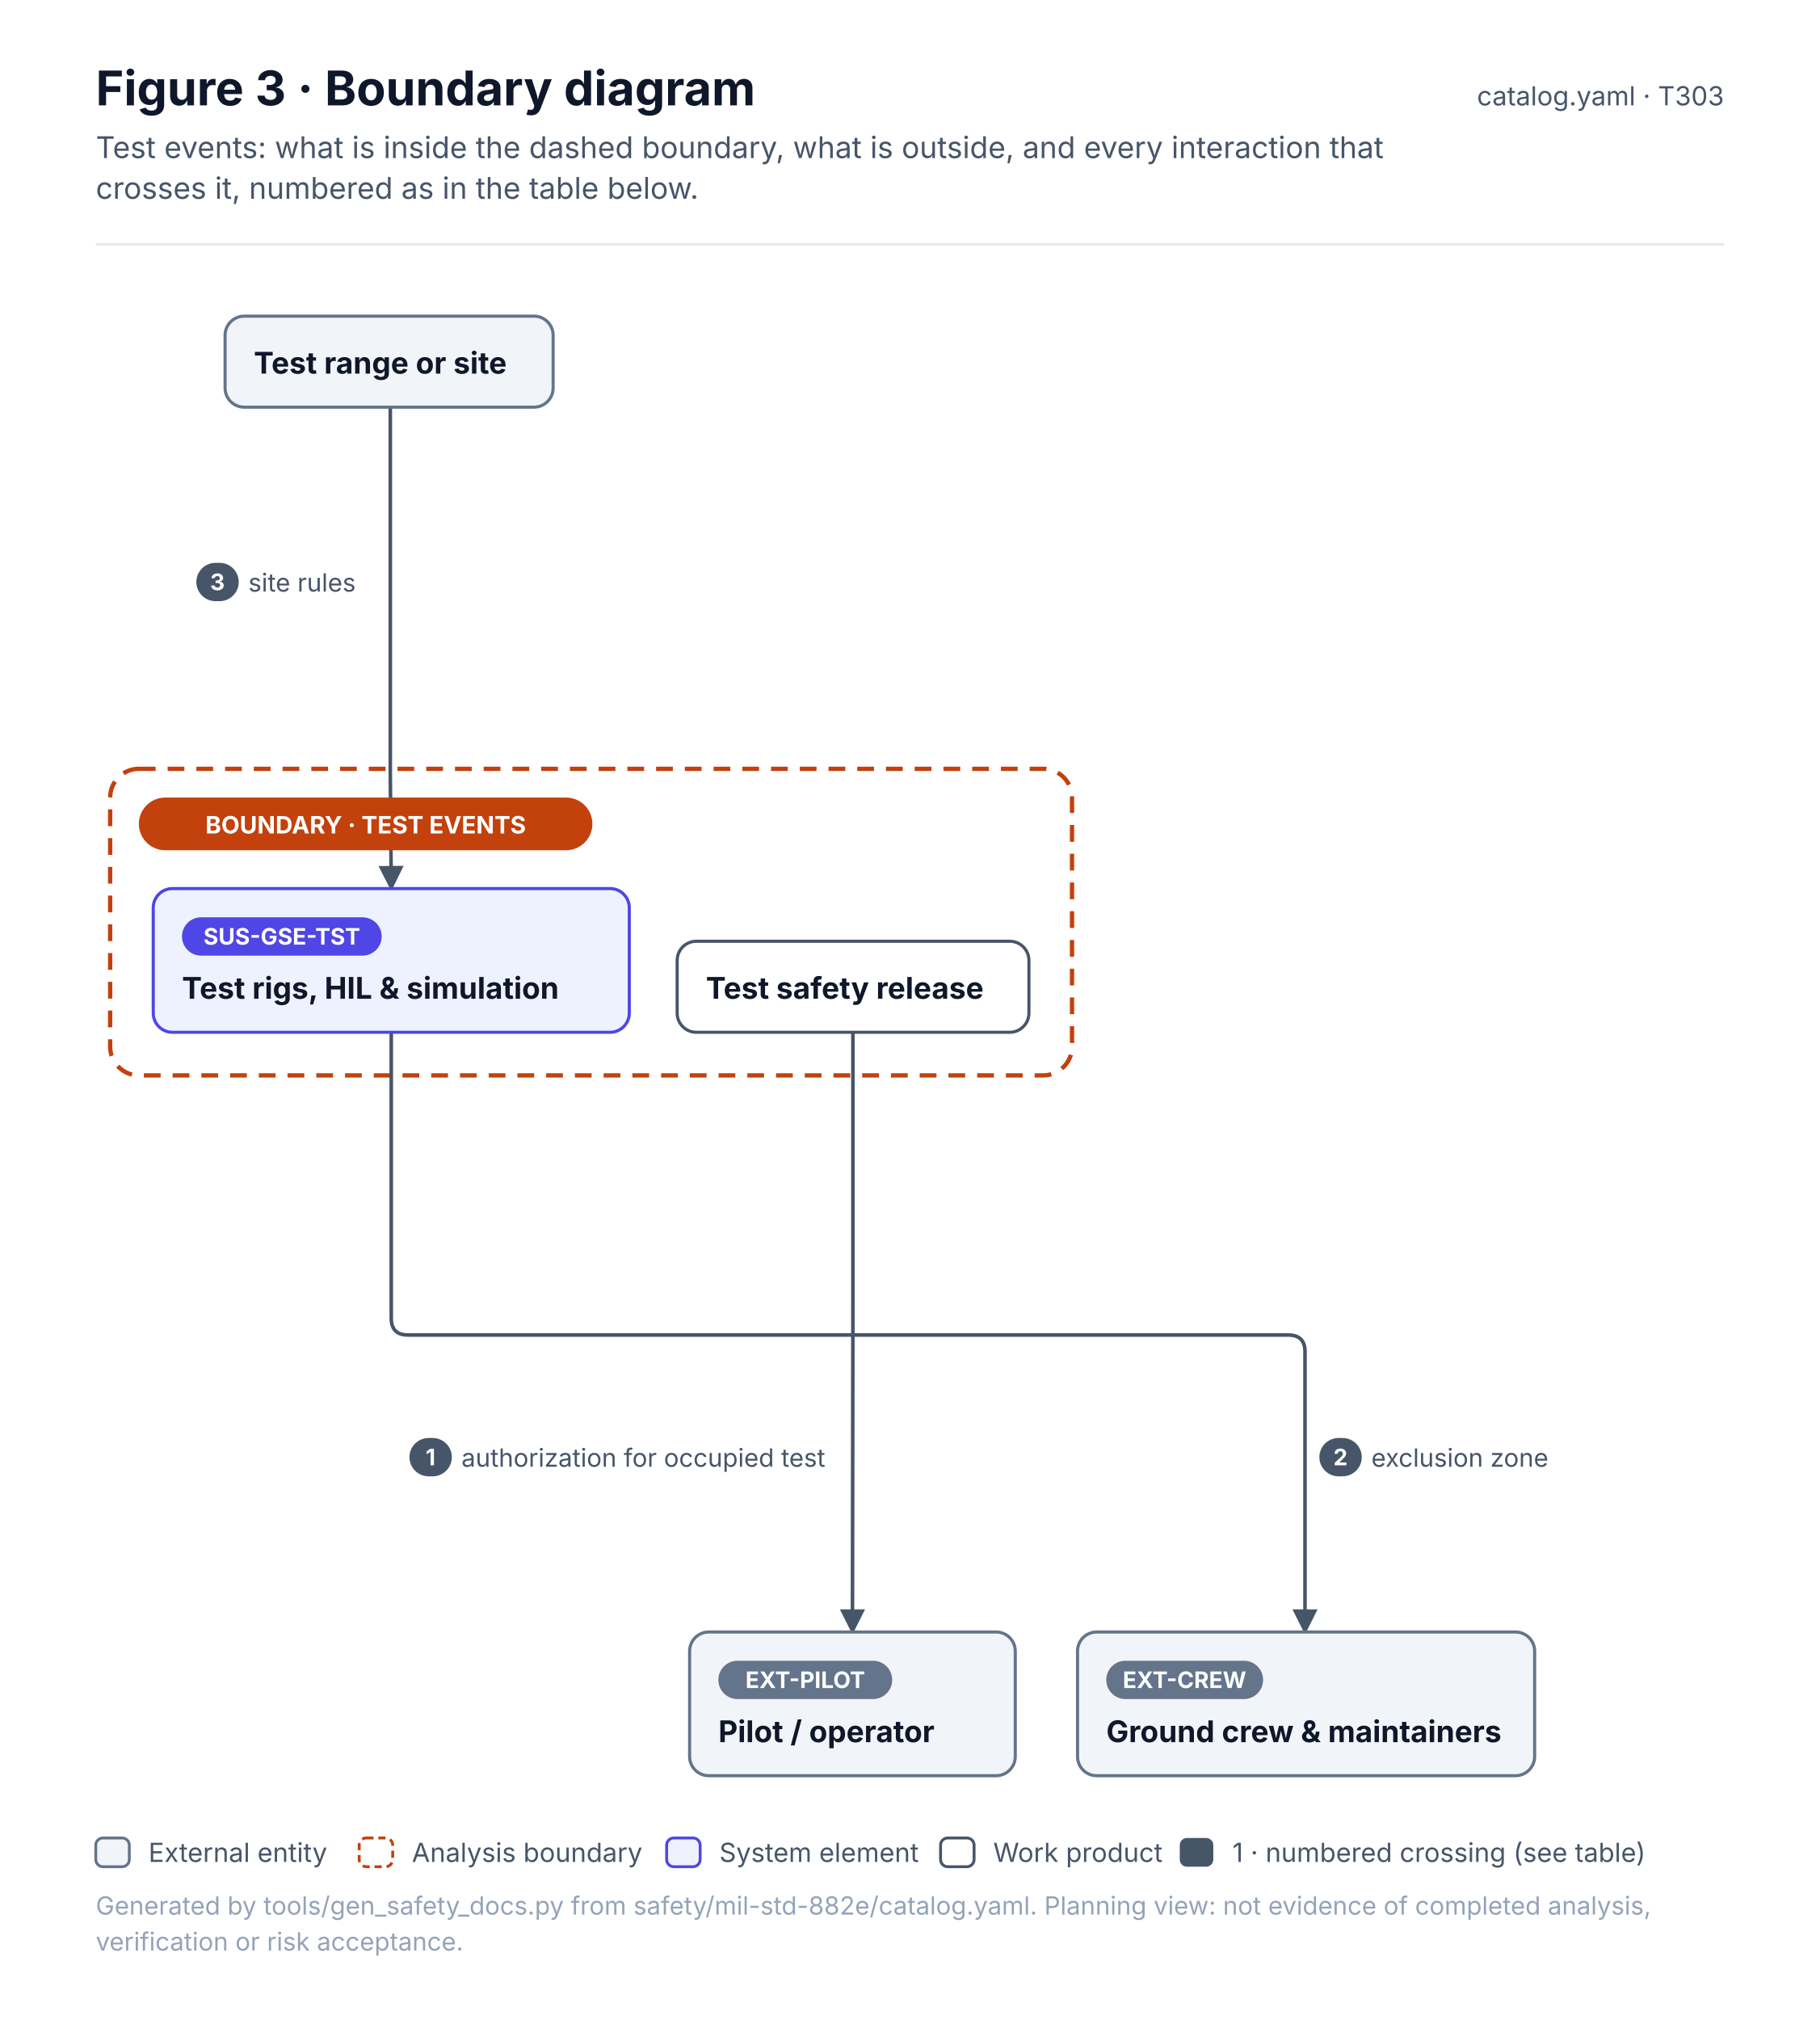
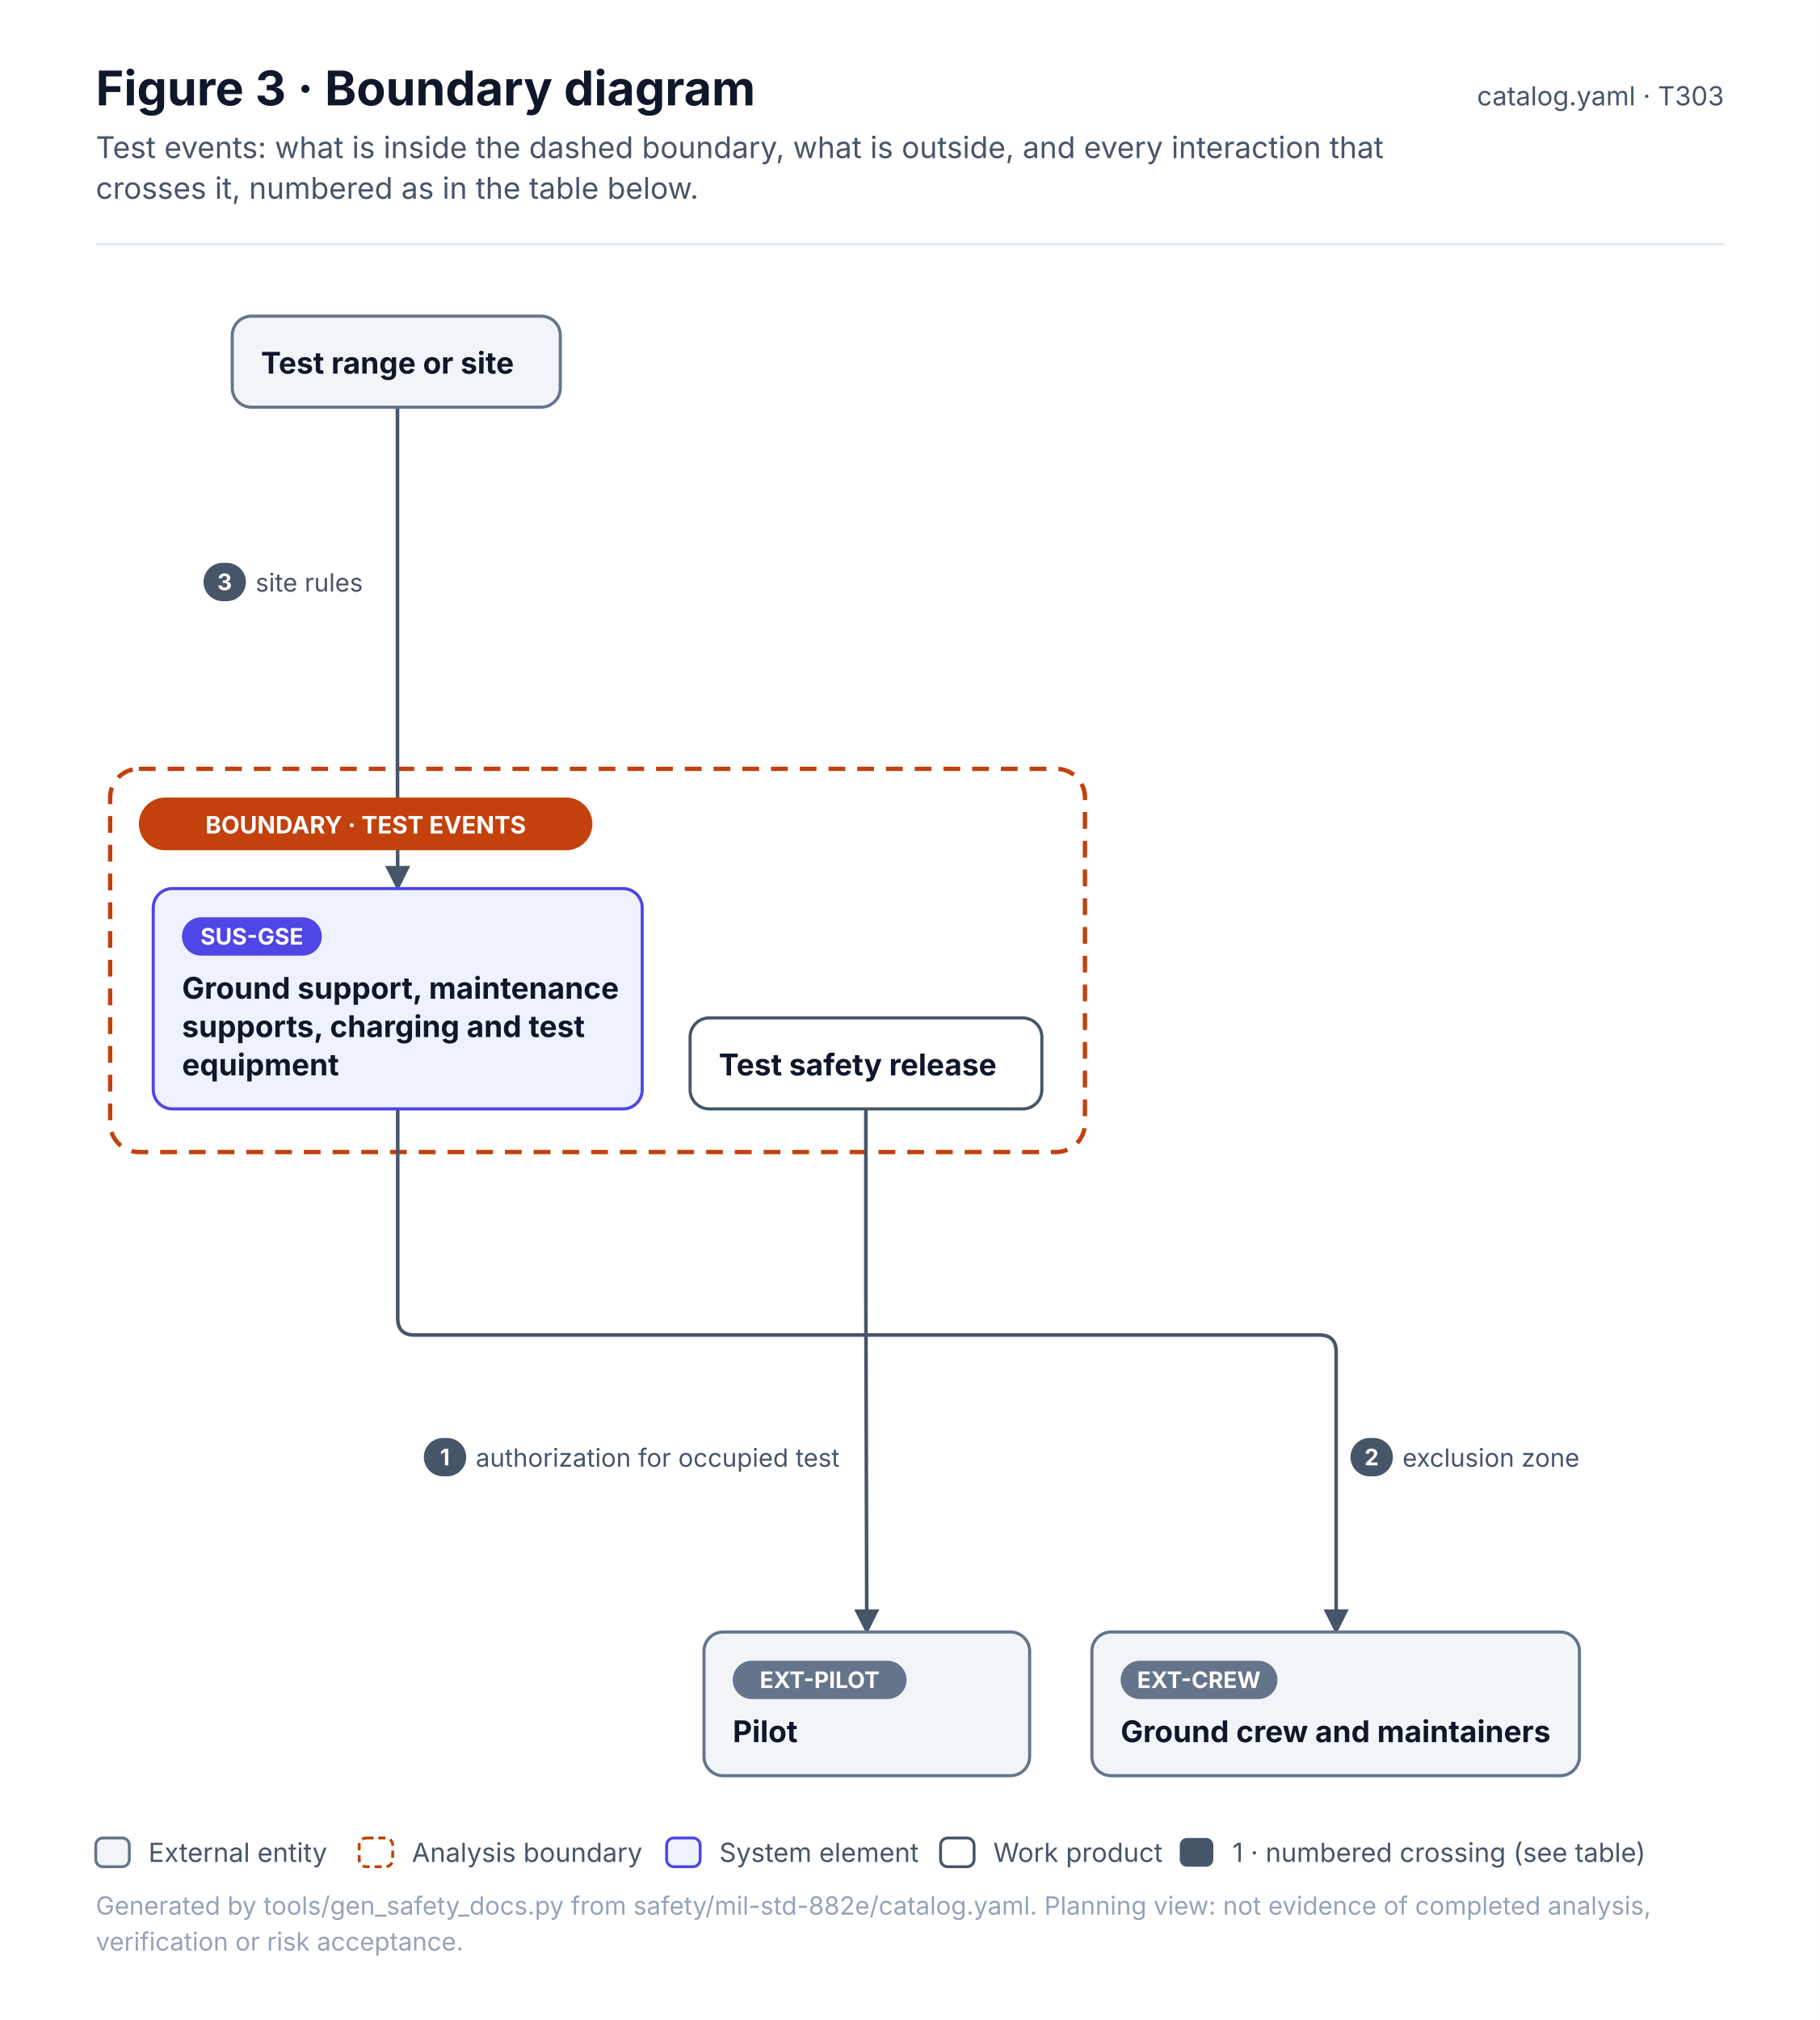
<svg xmlns="http://www.w3.org/2000/svg" width="760" height="843.4" viewBox="0 0 760 843.4" font-family="Inter, 'Segoe UI', Helvetica, Arial, sans-serif" role="img">
  <defs>
    <pattern id="hatch" patternUnits="userSpaceOnUse" width="6" height="6" patternTransform="rotate(45)">
      <rect width="6" height="6" fill="#F1F5F9" />
      <line x1="0" y1="0" x2="0" y2="6" stroke="#E2E8F0" stroke-width="2" />
    </pattern>
    <marker id="arr-ink" viewBox="0 0 10 10" refX="9" refY="5" markerWidth="7" markerHeight="7" orient="auto-start-reverse">
      <path d="M0 0 L10 5 L0 10 z" fill="#475569" />
    </marker>
    <marker id="dia-ink" viewBox="0 0 16 10" refX="15" refY="5" markerWidth="12" markerHeight="8" orient="auto-start-reverse">
      <path d="M1 5 L8 1 L15 5 L8 9 z" fill="#475569" />
    </marker>
    <marker id="tri-ink" viewBox="0 0 12 12" refX="11" refY="6" markerWidth="10" markerHeight="10" orient="auto-start-reverse">
      <path d="M1 1 L11 6 L1 11 z" fill="#FFFFFF" stroke="#475569" stroke-width="1.2" />
    </marker>
    <marker id="arr-system" viewBox="0 0 10 10" refX="9" refY="5" markerWidth="7" markerHeight="7" orient="auto-start-reverse">
      <path d="M0 0 L10 5 L0 10 z" fill="#4F46E5" />
    </marker>
    <marker id="dia-system" viewBox="0 0 16 10" refX="15" refY="5" markerWidth="12" markerHeight="8" orient="auto-start-reverse">
      <path d="M1 5 L8 1 L15 5 L8 9 z" fill="#4F46E5" />
    </marker>
    <marker id="tri-system" viewBox="0 0 12 12" refX="11" refY="6" markerWidth="10" markerHeight="10" orient="auto-start-reverse">
      <path d="M1 1 L11 6 L1 11 z" fill="#FFFFFF" stroke="#4F46E5" stroke-width="1.2" />
    </marker>
    <marker id="arr-software" viewBox="0 0 10 10" refX="9" refY="5" markerWidth="7" markerHeight="7" orient="auto-start-reverse">
      <path d="M0 0 L10 5 L0 10 z" fill="#0F766E" />
    </marker>
    <marker id="dia-software" viewBox="0 0 16 10" refX="15" refY="5" markerWidth="12" markerHeight="8" orient="auto-start-reverse">
      <path d="M1 5 L8 1 L15 5 L8 9 z" fill="#0F766E" />
    </marker>
    <marker id="tri-software" viewBox="0 0 12 12" refX="11" refY="6" markerWidth="10" markerHeight="10" orient="auto-start-reverse">
      <path d="M1 1 L11 6 L1 11 z" fill="#FFFFFF" stroke="#0F766E" stroke-width="1.2" />
    </marker>
    <marker id="arr-safety" viewBox="0 0 10 10" refX="9" refY="5" markerWidth="7" markerHeight="7" orient="auto-start-reverse">
      <path d="M0 0 L10 5 L0 10 z" fill="#C2410C" />
    </marker>
    <marker id="dia-safety" viewBox="0 0 16 10" refX="15" refY="5" markerWidth="12" markerHeight="8" orient="auto-start-reverse">
      <path d="M1 5 L8 1 L15 5 L8 9 z" fill="#C2410C" />
    </marker>
    <marker id="tri-safety" viewBox="0 0 12 12" refX="11" refY="6" markerWidth="10" markerHeight="10" orient="auto-start-reverse">
      <path d="M1 1 L11 6 L1 11 z" fill="#FFFFFF" stroke="#C2410C" stroke-width="1.2" />
    </marker>
    <marker id="arr-interface" viewBox="0 0 10 10" refX="9" refY="5" markerWidth="7" markerHeight="7" orient="auto-start-reverse">
      <path d="M0 0 L10 5 L0 10 z" fill="#7C3AED" />
    </marker>
    <marker id="dia-interface" viewBox="0 0 16 10" refX="15" refY="5" markerWidth="12" markerHeight="8" orient="auto-start-reverse">
      <path d="M1 5 L8 1 L15 5 L8 9 z" fill="#7C3AED" />
    </marker>
    <marker id="tri-interface" viewBox="0 0 12 12" refX="11" refY="6" markerWidth="10" markerHeight="10" orient="auto-start-reverse">
      <path d="M1 1 L11 6 L1 11 z" fill="#FFFFFF" stroke="#7C3AED" stroke-width="1.2" />
    </marker>
    <marker id="arr-external" viewBox="0 0 10 10" refX="9" refY="5" markerWidth="7" markerHeight="7" orient="auto-start-reverse">
      <path d="M0 0 L10 5 L0 10 z" fill="#64748B" />
    </marker>
    <marker id="dia-external" viewBox="0 0 16 10" refX="15" refY="5" markerWidth="12" markerHeight="8" orient="auto-start-reverse">
      <path d="M1 5 L8 1 L15 5 L8 9 z" fill="#64748B" />
    </marker>
    <marker id="tri-external" viewBox="0 0 12 12" refX="11" refY="6" markerWidth="10" markerHeight="10" orient="auto-start-reverse">
      <path d="M1 1 L11 6 L1 11 z" fill="#FFFFFF" stroke="#64748B" stroke-width="1.2" />
    </marker>
    <marker id="arr-work" viewBox="0 0 10 10" refX="9" refY="5" markerWidth="7" markerHeight="7" orient="auto-start-reverse">
      <path d="M0 0 L10 5 L0 10 z" fill="#475569" />
    </marker>
    <marker id="dia-work" viewBox="0 0 16 10" refX="15" refY="5" markerWidth="12" markerHeight="8" orient="auto-start-reverse">
      <path d="M1 5 L8 1 L15 5 L8 9 z" fill="#475569" />
    </marker>
    <marker id="tri-work" viewBox="0 0 12 12" refX="11" refY="6" markerWidth="10" markerHeight="10" orient="auto-start-reverse">
      <path d="M1 1 L11 6 L1 11 z" fill="#FFFFFF" stroke="#475569" stroke-width="1.2" />
    </marker>
    <marker id="arr-muted" viewBox="0 0 10 10" refX="9" refY="5" markerWidth="7" markerHeight="7" orient="auto-start-reverse">
      <path d="M0 0 L10 5 L0 10 z" fill="#94A3B8" />
    </marker>
    <marker id="dia-muted" viewBox="0 0 16 10" refX="15" refY="5" markerWidth="12" markerHeight="8" orient="auto-start-reverse">
      <path d="M1 5 L8 1 L15 5 L8 9 z" fill="#94A3B8" />
    </marker>
    <marker id="tri-muted" viewBox="0 0 12 12" refX="11" refY="6" markerWidth="10" markerHeight="10" orient="auto-start-reverse">
      <path d="M1 1 L11 6 L1 11 z" fill="#FFFFFF" stroke="#94A3B8" stroke-width="1.2" />
    </marker>
    <marker id="arr-current" viewBox="0 0 10 10" refX="9" refY="5" markerWidth="7" markerHeight="7" orient="auto-start-reverse">
      <path d="M0 0 L10 5 L0 10 z" fill="#0F172A" />
    </marker>
    <marker id="dia-current" viewBox="0 0 16 10" refX="15" refY="5" markerWidth="12" markerHeight="8" orient="auto-start-reverse">
      <path d="M1 5 L8 1 L15 5 L8 9 z" fill="#0F172A" />
    </marker>
    <marker id="tri-current" viewBox="0 0 12 12" refX="11" refY="6" markerWidth="10" markerHeight="10" orient="auto-start-reverse">
      <path d="M1 1 L11 6 L1 11 z" fill="#FFFFFF" stroke="#0F172A" stroke-width="1.2" />
    </marker>
    <marker id="arr-ok" viewBox="0 0 10 10" refX="9" refY="5" markerWidth="7" markerHeight="7" orient="auto-start-reverse">
      <path d="M0 0 L10 5 L0 10 z" fill="#2E9E6A" />
    </marker>
    <marker id="dia-ok" viewBox="0 0 16 10" refX="15" refY="5" markerWidth="12" markerHeight="8" orient="auto-start-reverse">
      <path d="M1 5 L8 1 L15 5 L8 9 z" fill="#2E9E6A" />
    </marker>
    <marker id="tri-ok" viewBox="0 0 12 12" refX="11" refY="6" markerWidth="10" markerHeight="10" orient="auto-start-reverse">
      <path d="M1 1 L11 6 L1 11 z" fill="#FFFFFF" stroke="#2E9E6A" stroke-width="1.2" />
    </marker>
    <marker id="arr-amber" viewBox="0 0 10 10" refX="9" refY="5" markerWidth="7" markerHeight="7" orient="auto-start-reverse">
      <path d="M0 0 L10 5 L0 10 z" fill="#D97706" />
    </marker>
    <marker id="dia-amber" viewBox="0 0 16 10" refX="15" refY="5" markerWidth="12" markerHeight="8" orient="auto-start-reverse">
      <path d="M1 5 L8 1 L15 5 L8 9 z" fill="#D97706" />
    </marker>
    <marker id="tri-amber" viewBox="0 0 12 12" refX="11" refY="6" markerWidth="10" markerHeight="10" orient="auto-start-reverse">
      <path d="M1 1 L11 6 L1 11 z" fill="#FFFFFF" stroke="#D97706" stroke-width="1.2" />
    </marker>
    <marker id="arr-red" viewBox="0 0 10 10" refX="9" refY="5" markerWidth="7" markerHeight="7" orient="auto-start-reverse">
      <path d="M0 0 L10 5 L0 10 z" fill="#D2553F" />
    </marker>
    <marker id="dia-red" viewBox="0 0 16 10" refX="15" refY="5" markerWidth="12" markerHeight="8" orient="auto-start-reverse">
      <path d="M1 5 L8 1 L15 5 L8 9 z" fill="#D2553F" />
    </marker>
    <marker id="tri-red" viewBox="0 0 12 12" refX="11" refY="6" markerWidth="10" markerHeight="10" orient="auto-start-reverse">
      <path d="M1 1 L11 6 L1 11 z" fill="#FFFFFF" stroke="#D2553F" stroke-width="1.2" />
    </marker>
  </defs>
  <rect x="0" y="0" width="760" height="843.4" rx="0" fill="#FFFFFF" stroke="none" stroke-width="0" />
  <text x="40" y="44" font-size="20" fill="#0F172A" font-weight="700">Figure 3 · Boundary diagram</text>
  <text x="40" y="66" font-size="12.5" fill="#475569">Test events: what is inside the dashed boundary, what is outside, and every interaction that</text>
  <text x="40" y="83" font-size="12.5" fill="#475569">crosses it, numbered as in the table below.</text>
  <text x="720" y="44" font-size="11" fill="#475569" text-anchor="end">catalog.yaml · T303</text>
  <line x1="40" y1="102" x2="720" y2="102" stroke="#E2E8F0" stroke-width="1" />
  <g transform="translate(40 126)">
-     <rect x="6" y="195" width="401.7" height="128" rx="12" fill="none" stroke="#C2410C" stroke-width="1.8" stroke-dasharray="7 5" />
-     <path d="M316.2 305 L316.2 402.4 Q316.2 409.4 316.2 416.4 L316 555.4" stroke="#475569" stroke-width="1.5" fill="none" stroke-linejoin="round" stroke-linecap="round" marker-end="url(#arr-ink)" />
-     <path d="M123.4 305 L123.4 402.4 Q123.4 409.4 123.4 416.4 L123.4 424.4 Q123.4 431.4 130.4 431.4 L498 431.4 Q505 431.4 505 438.4 L505 555.4" stroke="#475569" stroke-width="1.5" fill="none" stroke-linejoin="round" stroke-linecap="round" marker-end="url(#arr-ink)" />
-     <path d="M123 44 L123 183 Q123 190 123 197 L123.4 245" stroke="#475569" stroke-width="1.5" fill="none" stroke-linejoin="round" stroke-linecap="round" marker-end="url(#arr-ink)" />
+     <rect x="6" y="195" width="407.1" height="160" rx="12" fill="none" stroke="#C2410C" stroke-width="1.8" stroke-dasharray="7 5" />
+     <path d="M321.6 337 L321.6 402.4 Q321.6 409.4 321.6 416.4 L322 555.4" stroke="#475569" stroke-width="1.5" fill="none" stroke-linejoin="round" stroke-linecap="round" marker-end="url(#arr-ink)" />
+     <path d="M126.1 337 L126.1 402.4 Q126.1 409.4 126.1 416.4 L126.1 424.4 Q126.1 431.4 133.1 431.4 L511 431.4 Q518 431.4 518 438.4 L518 555.4" stroke="#475569" stroke-width="1.5" fill="none" stroke-linejoin="round" stroke-linecap="round" marker-end="url(#arr-ink)" />
+     <path d="M126 44 L126 183 Q126 190 126 197 L126.1 245" stroke="#475569" stroke-width="1.5" fill="none" stroke-linejoin="round" stroke-linecap="round" marker-end="url(#arr-ink)" />
    <rect x="18" y="207" width="189.4" height="22" rx="11" fill="#C2410C" stroke="none" stroke-width="0" />
    <text x="112.7" y="222" font-size="10" fill="#FFFFFF" font-weight="700" text-anchor="middle">BOUNDARY · TEST EVENTS</text>
-     <rect x="54" y="6" width="137" height="38" rx="8" fill="#F1F5F9" stroke="#64748B" stroke-width="1.3" />
-     <text x="66" y="30" font-size="12.5" fill="#0F172A" font-weight="700">Test range or site</text>
-     <rect x="24" y="245" width="198.8" height="60" rx="8" fill="#EEF2FF" stroke="#4F46E5" stroke-width="1.3" />
-     <rect x="36" y="257" width="83.4" height="16" rx="8.0" fill="#4F46E5" stroke="none" stroke-width="1" />
-     <text x="77.7" y="268.4" font-size="9.5" fill="#FFFFFF" font-weight="700" text-anchor="middle">SUS-GSE-TST</text>
-     <text x="36" y="291" font-size="12.5" fill="#0F172A" font-weight="700">Test rigs, HIL &amp; simulation</text>
-     <rect x="242.8" y="267" width="146.9" height="38" rx="8" fill="#FFFFFF" stroke="#475569" stroke-width="1.3" />
-     <text x="254.8" y="291" font-size="12.5" fill="#0F172A" font-weight="700">Test safety release</text>
-     <rect x="248" y="555.4" width="136" height="60" rx="8" fill="#F1F5F9" stroke="#64748B" stroke-width="1.3" />
-     <rect x="260" y="567.4" width="72.6" height="16" rx="8.0" fill="#64748B" stroke="none" stroke-width="1" />
-     <text x="296.3" y="578.8" font-size="9.5" fill="#FFFFFF" font-weight="700" text-anchor="middle">EXT-PILOT</text>
-     <text x="260" y="601.4" font-size="12.5" fill="#0F172A" font-weight="700">Pilot / operator</text>
-     <rect x="410" y="555.4" width="190.9" height="60" rx="8" fill="#F1F5F9" stroke="#64748B" stroke-width="1.3" />
-     <rect x="422" y="567.4" width="65.5" height="16" rx="8.0" fill="#64748B" stroke="none" stroke-width="1" />
-     <text x="454.7" y="578.8" font-size="9.5" fill="#FFFFFF" font-weight="700" text-anchor="middle">EXT-CREW</text>
-     <text x="422" y="601.4" font-size="12.5" fill="#0F172A" font-weight="700">Ground crew &amp; maintainers</text>
-     <rect x="128" y="473.4" width="186.3" height="18" rx="4" fill="#FFFFFF" stroke="none" stroke-width="0" opacity="0.92" />
-     <rect x="131" y="474.4" width="17.7" height="16" rx="8.0" fill="#475569" stroke="none" stroke-width="1" />
-     <text x="139.8" y="485.8" font-size="9.5" fill="#FFFFFF" font-weight="700" text-anchor="middle">1</text>
-     <text x="152.7" y="486.4" font-size="10.5" fill="#475569">authorization for occupied test</text>
-     <rect x="508" y="473.4" width="108.9" height="18" rx="4" fill="#FFFFFF" stroke="none" stroke-width="0" opacity="0.92" />
-     <rect x="511" y="474.4" width="17.7" height="16" rx="8.0" fill="#475569" stroke="none" stroke-width="1" />
-     <text x="519.8" y="485.8" font-size="9.5" fill="#FFFFFF" font-weight="700" text-anchor="middle">2</text>
-     <text x="532.7" y="486.4" font-size="10.5" fill="#475569">exclusion zone</text>
-     <rect x="39" y="108" width="81.8" height="18" rx="4" fill="#FFFFFF" stroke="none" stroke-width="0" opacity="0.92" />
-     <rect x="42" y="109" width="17.7" height="16" rx="8.0" fill="#475569" stroke="none" stroke-width="1" />
-     <text x="50.8" y="120.4" font-size="9.5" fill="#FFFFFF" font-weight="700" text-anchor="middle">3</text>
-     <text x="63.7" y="121" font-size="10.5" fill="#475569">site rules</text>
+     <rect x="57" y="6" width="137" height="38" rx="8" fill="#F1F5F9" stroke="#64748B" stroke-width="1.3" />
+     <text x="69" y="30" font-size="12.5" fill="#0F172A" font-weight="700">Test range or site</text>
+     <rect x="24" y="245" width="204.2" height="92" rx="8" fill="#EEF2FF" stroke="#4F46E5" stroke-width="1.3" />
+     <rect x="36" y="257" width="58.4" height="16" rx="8.0" fill="#4F46E5" stroke="none" stroke-width="1" />
+     <text x="65.2" y="268.4" font-size="9.5" fill="#FFFFFF" font-weight="700" text-anchor="middle">SUS-GSE</text>
+     <text x="36" y="291" font-size="12.5" fill="#0F172A" font-weight="700">Ground support, maintenance</text>
+     <text x="36" y="307" font-size="12.5" fill="#0F172A" font-weight="700">supports, charging and test</text>
+     <text x="36" y="323" font-size="12.5" fill="#0F172A" font-weight="700">equipment</text>
+     <rect x="248.2" y="299" width="146.9" height="38" rx="8" fill="#FFFFFF" stroke="#475569" stroke-width="1.3" />
+     <text x="260.2" y="323" font-size="12.5" fill="#0F172A" font-weight="700">Test safety release</text>
+     <rect x="254" y="555.4" width="136" height="60" rx="8" fill="#F1F5F9" stroke="#64748B" stroke-width="1.3" />
+     <rect x="266" y="567.4" width="72.6" height="16" rx="8.0" fill="#64748B" stroke="none" stroke-width="1" />
+     <text x="302.3" y="578.8" font-size="9.5" fill="#FFFFFF" font-weight="700" text-anchor="middle">EXT-PILOT</text>
+     <text x="266" y="601.4" font-size="12.5" fill="#0F172A" font-weight="700">Pilot</text>
+     <rect x="416" y="555.4" width="203.6" height="60" rx="8" fill="#F1F5F9" stroke="#64748B" stroke-width="1.3" />
+     <rect x="428" y="567.4" width="65.5" height="16" rx="8.0" fill="#64748B" stroke="none" stroke-width="1" />
+     <text x="460.7" y="578.8" font-size="9.5" fill="#FFFFFF" font-weight="700" text-anchor="middle">EXT-CREW</text>
+     <text x="428" y="601.4" font-size="12.5" fill="#0F172A" font-weight="700">Ground crew and maintainers</text>
+     <rect x="134" y="473.4" width="186.3" height="18" rx="4" fill="#FFFFFF" stroke="none" stroke-width="0" opacity="0.92" />
+     <rect x="137" y="474.4" width="17.7" height="16" rx="8.0" fill="#475569" stroke="none" stroke-width="1" />
+     <text x="145.8" y="485.8" font-size="9.5" fill="#FFFFFF" font-weight="700" text-anchor="middle">1</text>
+     <text x="158.7" y="486.4" font-size="10.5" fill="#475569">authorization for occupied test</text>
+     <rect x="521" y="473.4" width="108.9" height="18" rx="4" fill="#FFFFFF" stroke="none" stroke-width="0" opacity="0.92" />
+     <rect x="524" y="474.4" width="17.7" height="16" rx="8.0" fill="#475569" stroke="none" stroke-width="1" />
+     <text x="532.8" y="485.8" font-size="9.5" fill="#FFFFFF" font-weight="700" text-anchor="middle">2</text>
+     <text x="545.7" y="486.4" font-size="10.5" fill="#475569">exclusion zone</text>
+     <rect x="42" y="108" width="81.8" height="18" rx="4" fill="#FFFFFF" stroke="none" stroke-width="0" opacity="0.92" />
+     <rect x="45" y="109" width="17.7" height="16" rx="8.0" fill="#475569" stroke="none" stroke-width="1" />
+     <text x="53.8" y="120.4" font-size="9.5" fill="#FFFFFF" font-weight="700" text-anchor="middle">3</text>
+     <text x="66.7" y="121" font-size="10.5" fill="#475569">site rules</text>
  </g>
  <rect x="40" y="767.4" width="14" height="12" rx="3" fill="#F1F5F9" stroke="#64748B" stroke-width="1.2" />
  <text x="62" y="777.4" font-size="11" fill="#475569">External entity</text>
  <rect x="150" y="767.4" width="14" height="12" rx="3" fill="none" stroke="#C2410C" stroke-width="1.2" stroke-dasharray="3 2" />
  <text x="172" y="777.4" font-size="11" fill="#475569">Analysis boundary</text>
  <rect x="278.4" y="767.4" width="14" height="12" rx="3" fill="#EEF2FF" stroke="#4F46E5" stroke-width="1.2" />
  <text x="300.4" y="777.4" font-size="11" fill="#475569">System element</text>
  <rect x="392.8" y="767.4" width="14" height="12" rx="3" fill="#FFFFFF" stroke="#475569" stroke-width="1.2" />
  <text x="414.8" y="777.4" font-size="11" fill="#475569">Work product</text>
  <rect x="492.7" y="767.4" width="14" height="12" rx="3" fill="#475569" stroke="none" stroke-width="1.2" />
  <text x="514.7" y="777.4" font-size="11" fill="#475569">1 · numbered crossing (see table)</text>
  <text x="40" y="799.4" font-size="10.5" fill="#94A3B8">Generated by tools/gen_safety_docs.py from safety/mil-std-882e/catalog.yaml. Planning view: not evidence of completed analysis,</text>
  <text x="40" y="814.4" font-size="10.5" fill="#94A3B8">verification or risk acceptance.</text>
</svg>
